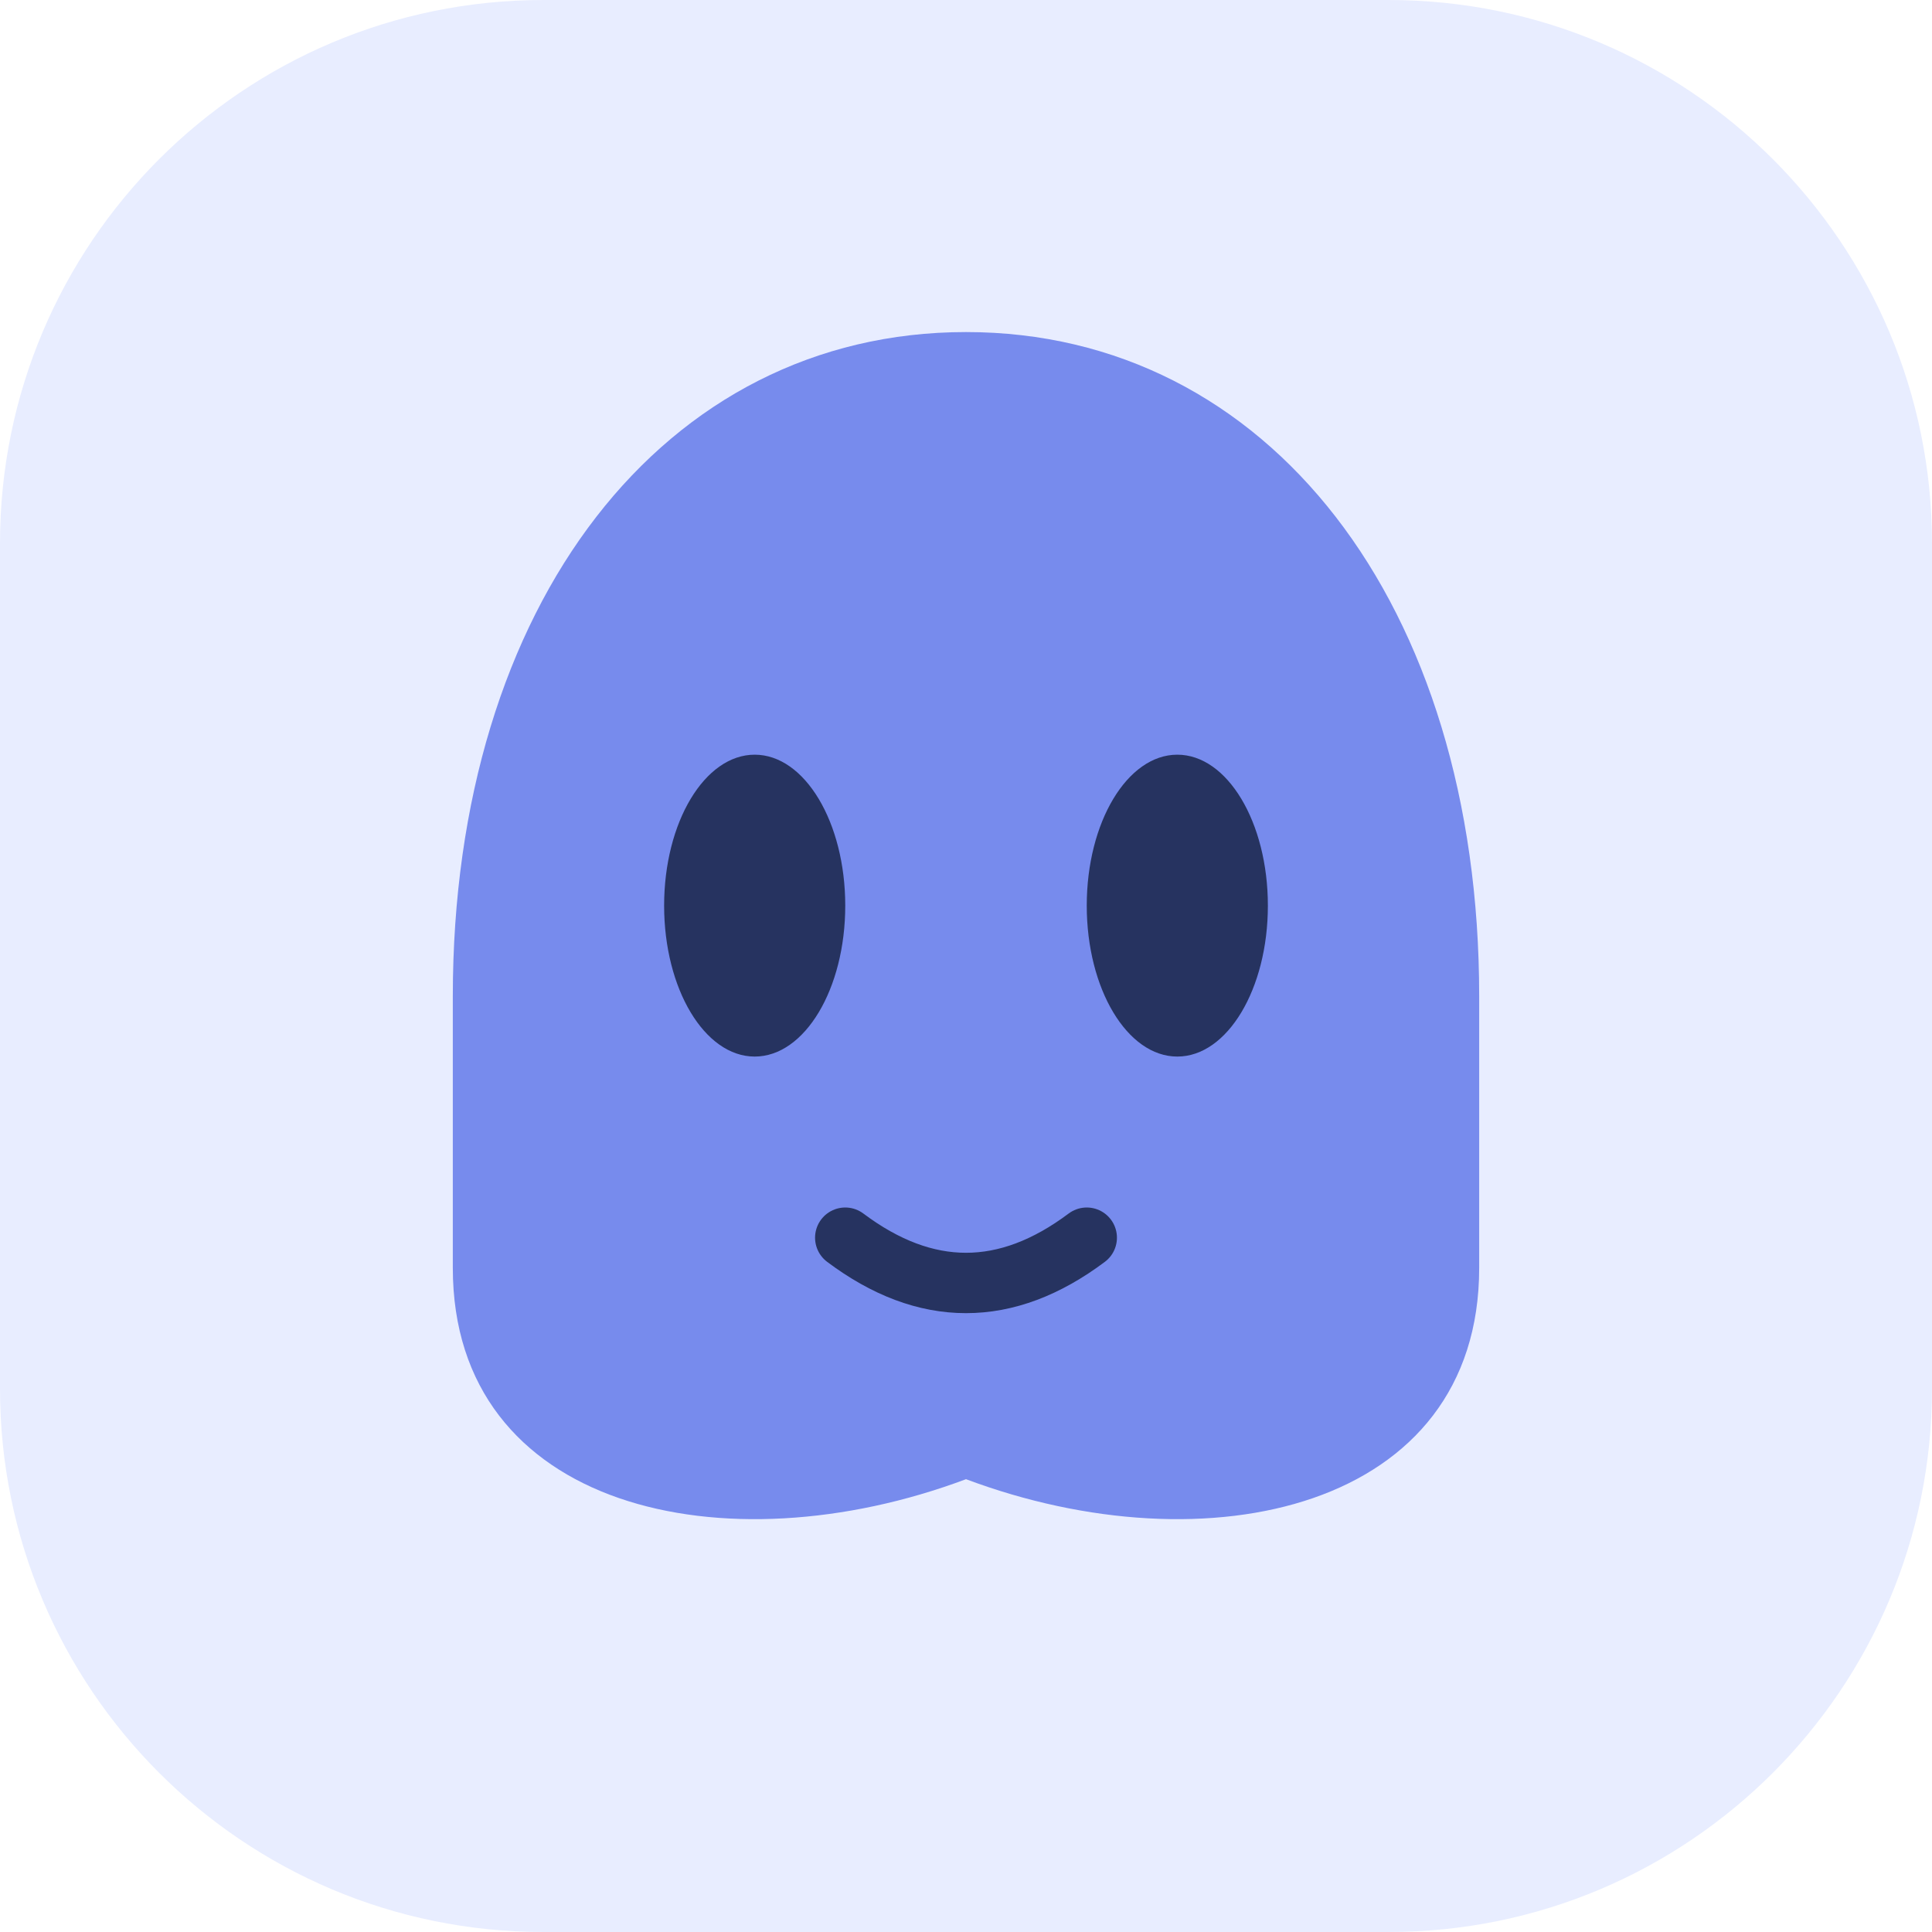
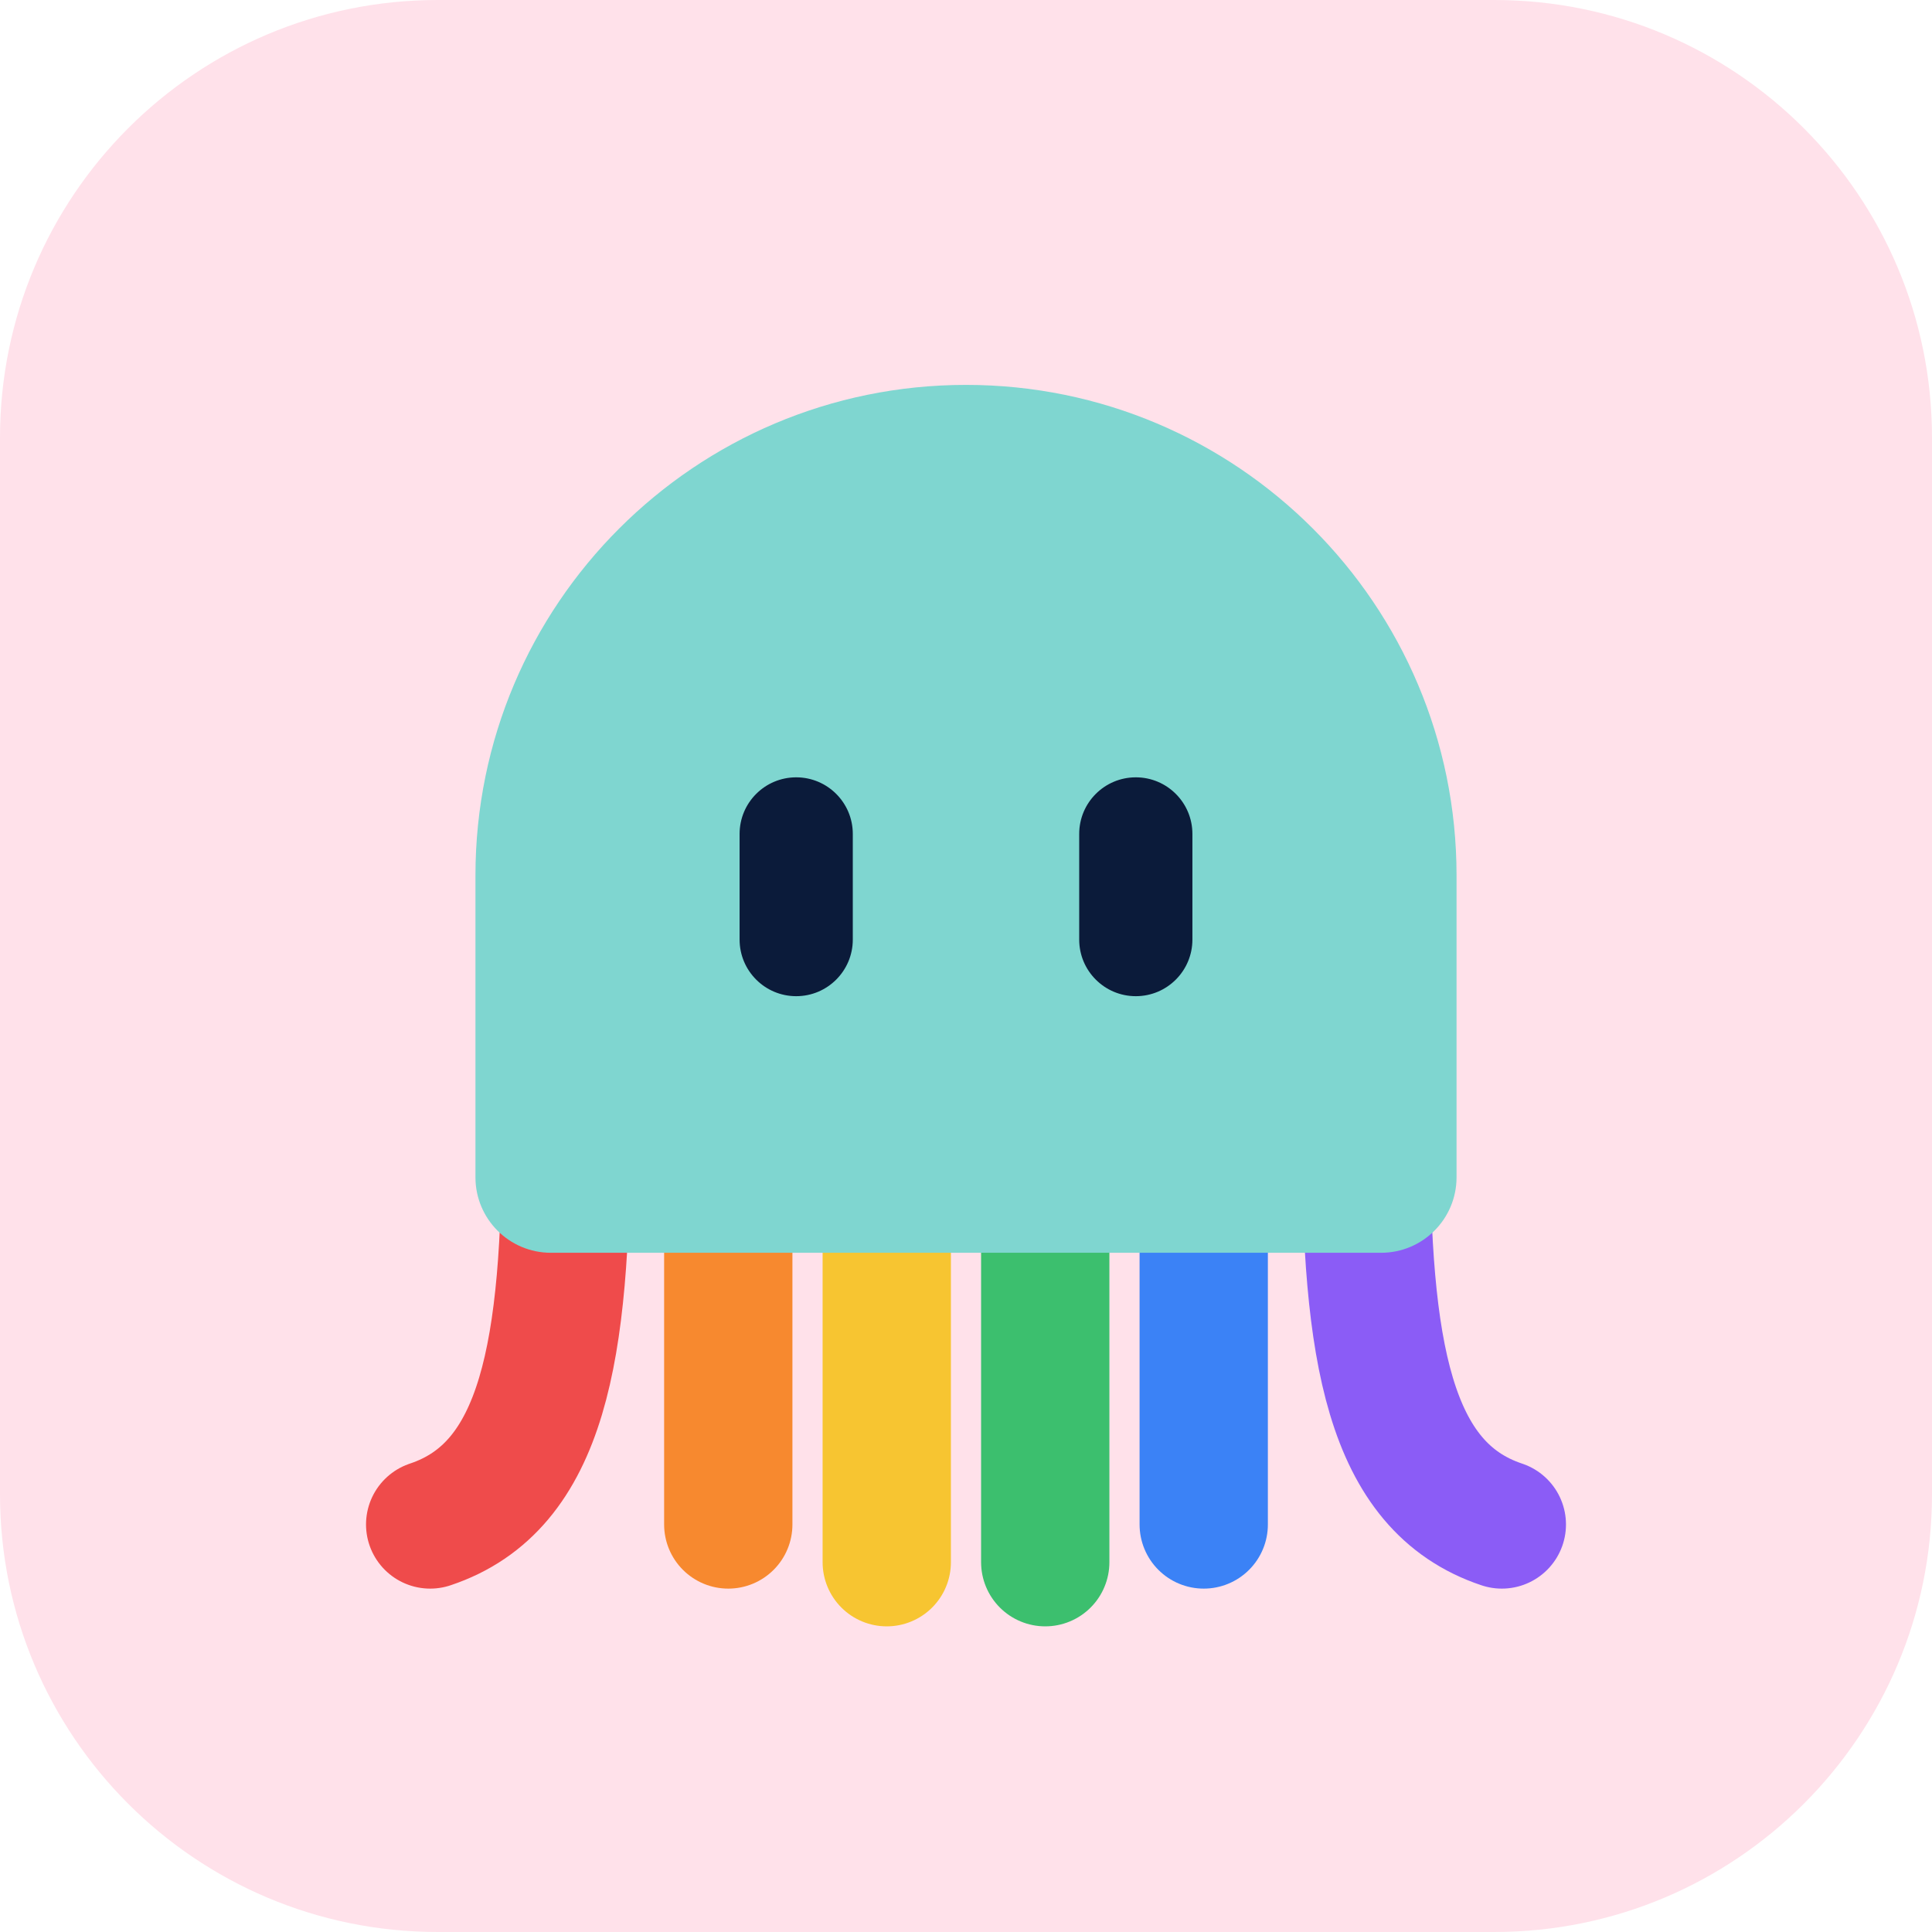
- <svg xmlns="http://www.w3.org/2000/svg" viewBox="0 0 64 64">
-   <rect width="64" height="64" rx="18" fill="#e8edff" />
-   <path d="M15 33c0-13 7-22 17-22s17 9 17 22v9c0 8-9 10-17 7-8 3-17 1-17-7Z" fill="#778bed" />
-   <ellipse cx="25" cy="30" rx="3" ry="5" fill="#263360" />
-   <ellipse cx="39" cy="30" rx="3" ry="5" fill="#263360" />
-   <path d="M28 41q4 3 8 0" fill="none" stroke="#263360" stroke-width="2" stroke-linecap="round" />
+ <svg xmlns="http://www.w3.org/2000/svg" viewBox="0 0 512 512" width="512" height="512" role="img" aria-label="ploop">
+   <rect width="512" height="512" rx="116" fill="#FFE1EA" />
+   <path d="M150 300 C150 358 144 394 114 404" fill="none" stroke="#EF4B4B" stroke-width="34" stroke-linecap="round" />
+   <path d="M193 300 V404" fill="none" stroke="#F7892F" stroke-width="34" stroke-linecap="round" />
+   <path d="M235 300 V414" fill="none" stroke="#F7C531" stroke-width="34" stroke-linecap="round" />
+   <path d="M277 300 V414" fill="none" stroke="#3CBF6E" stroke-width="34" stroke-linecap="round" />
+   <path d="M319 300 V404" fill="none" stroke="#3B82F6" stroke-width="34" stroke-linecap="round" />
+   <path d="M362 300 C362 358 368 394 398 404" fill="none" stroke="#8B5CF6" stroke-width="34" stroke-linecap="round" />
+   <path d="M126 312 V232 A130 130 0 0 1 386 232 V312 A20 20 0 0 1 366 332 H146 A20 20 0 0 1 126 312 Z" fill="#7FD6D0" />
+   <rect x="196" y="206" width="30" height="58" rx="15" fill="#0B1B3A" />
+   <rect x="286" y="206" width="30" height="58" rx="15" fill="#0B1B3A" />
</svg>
